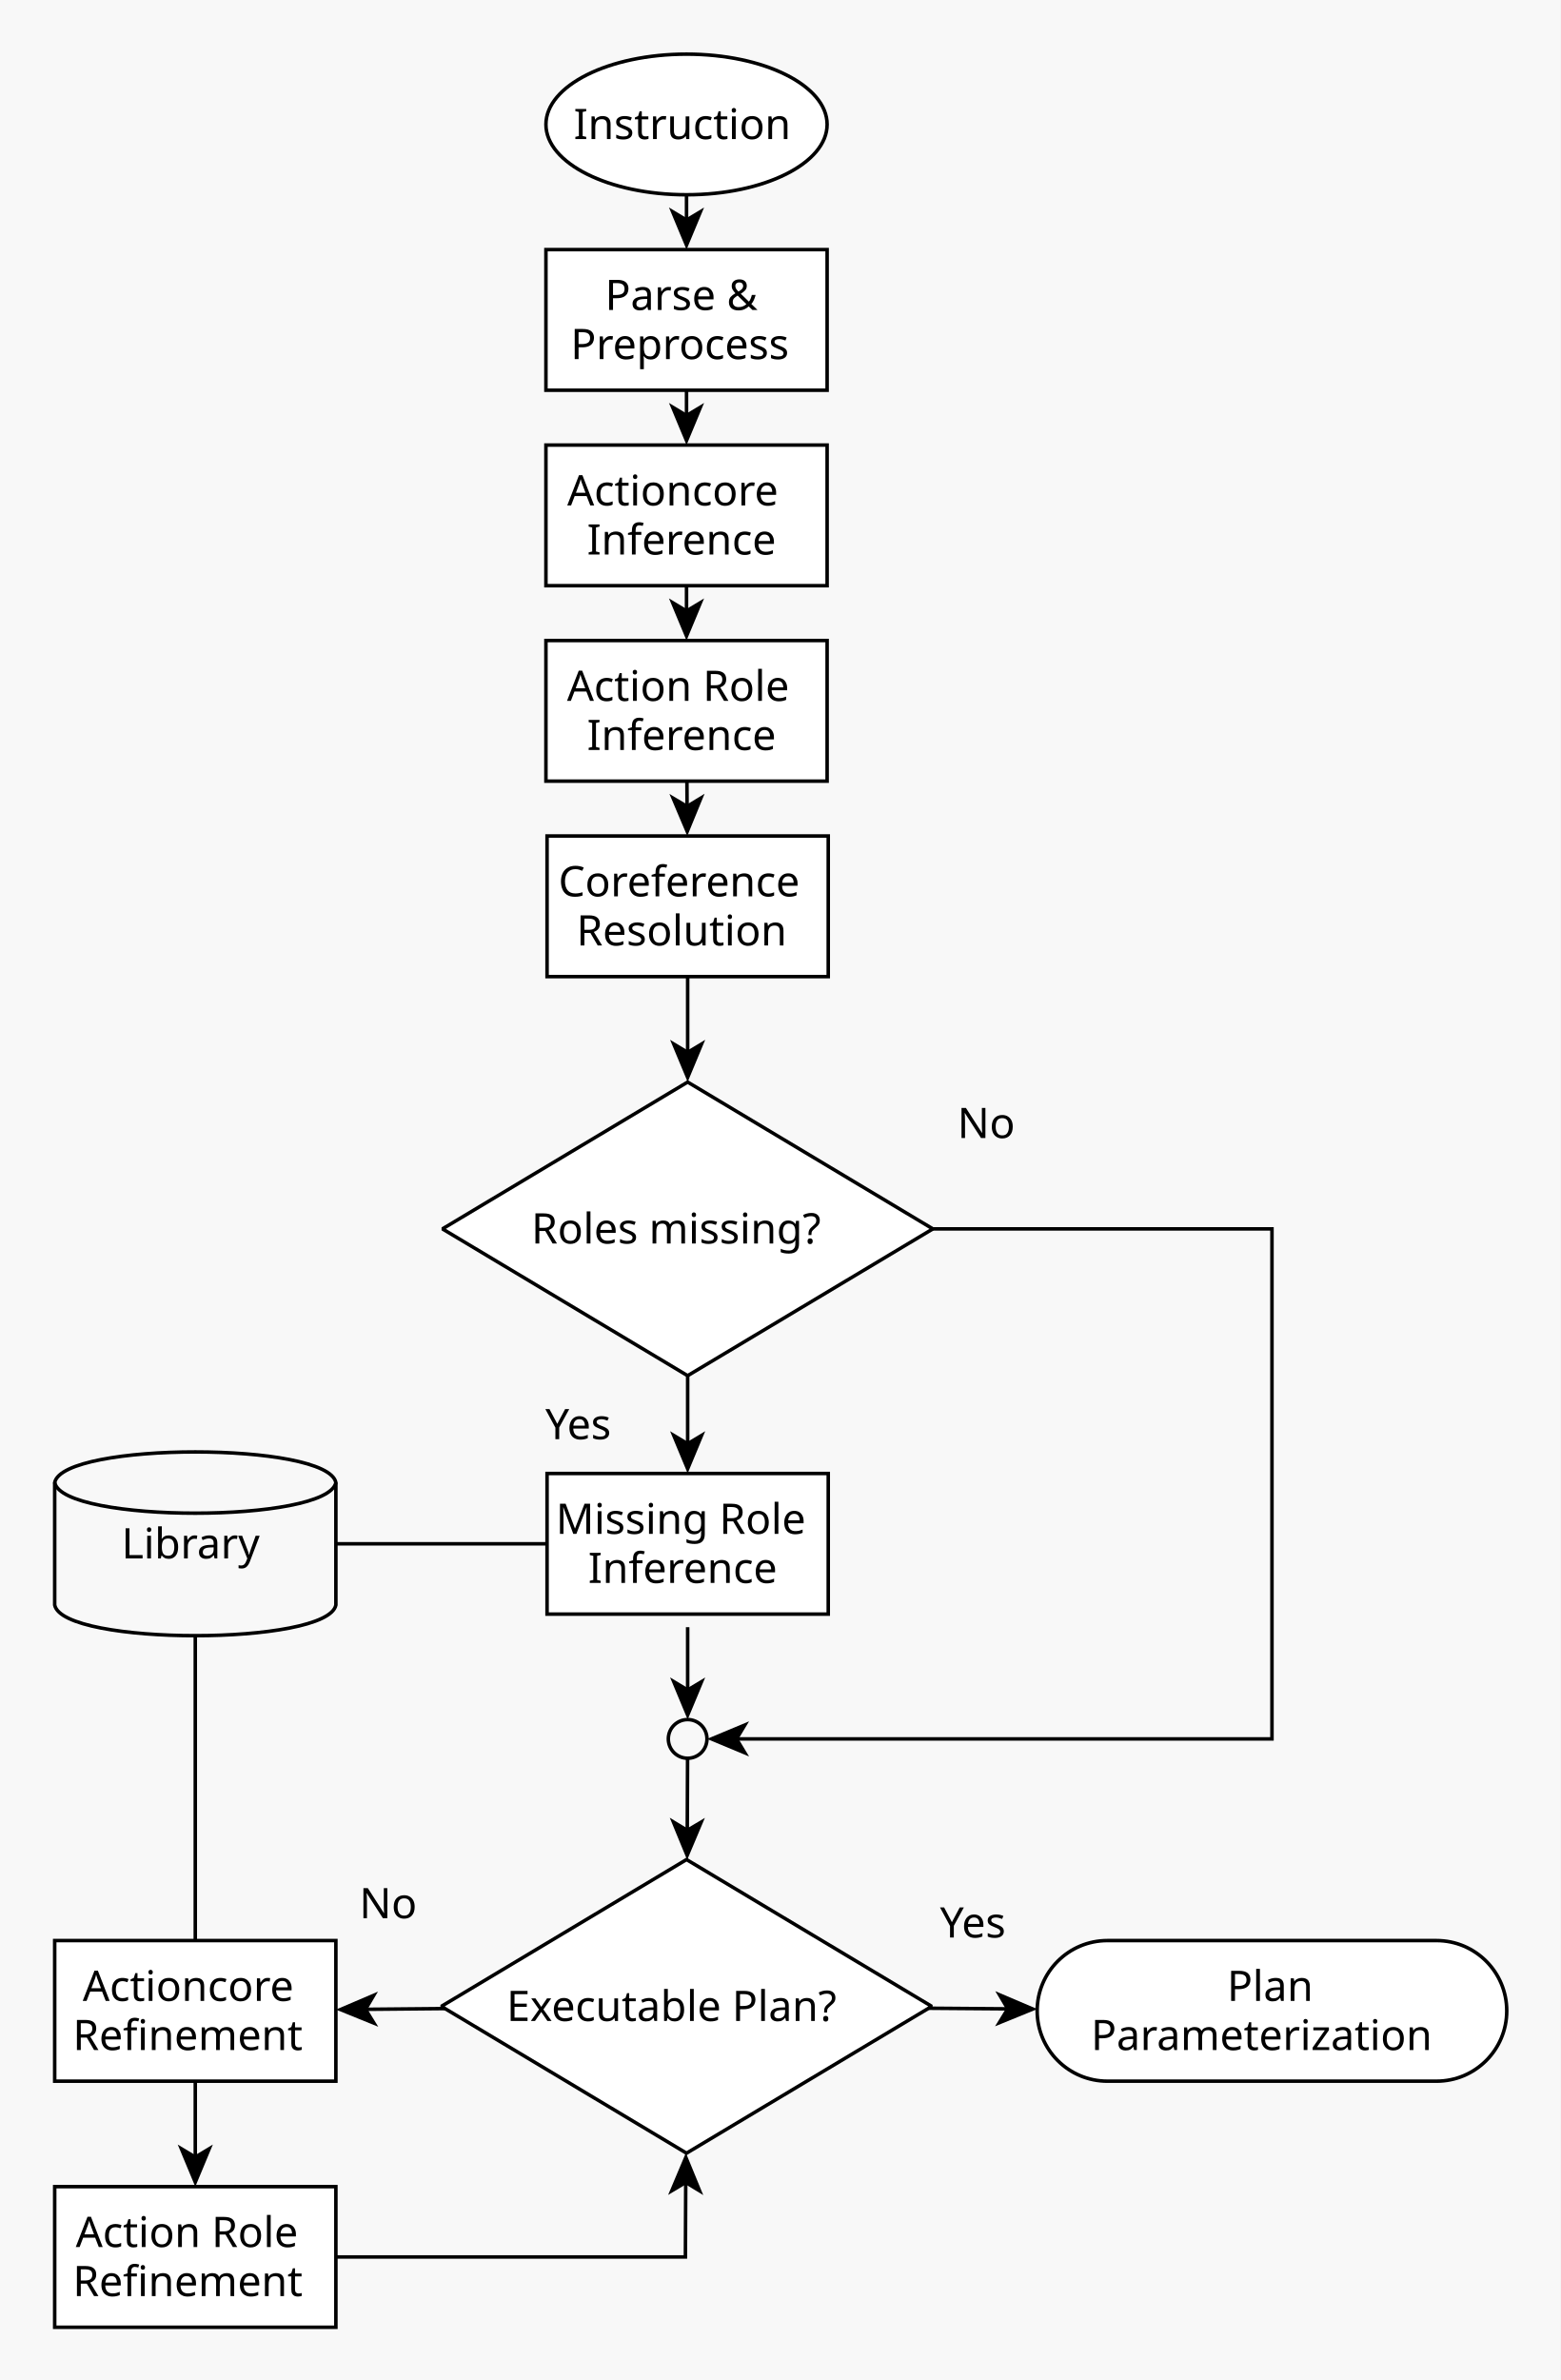
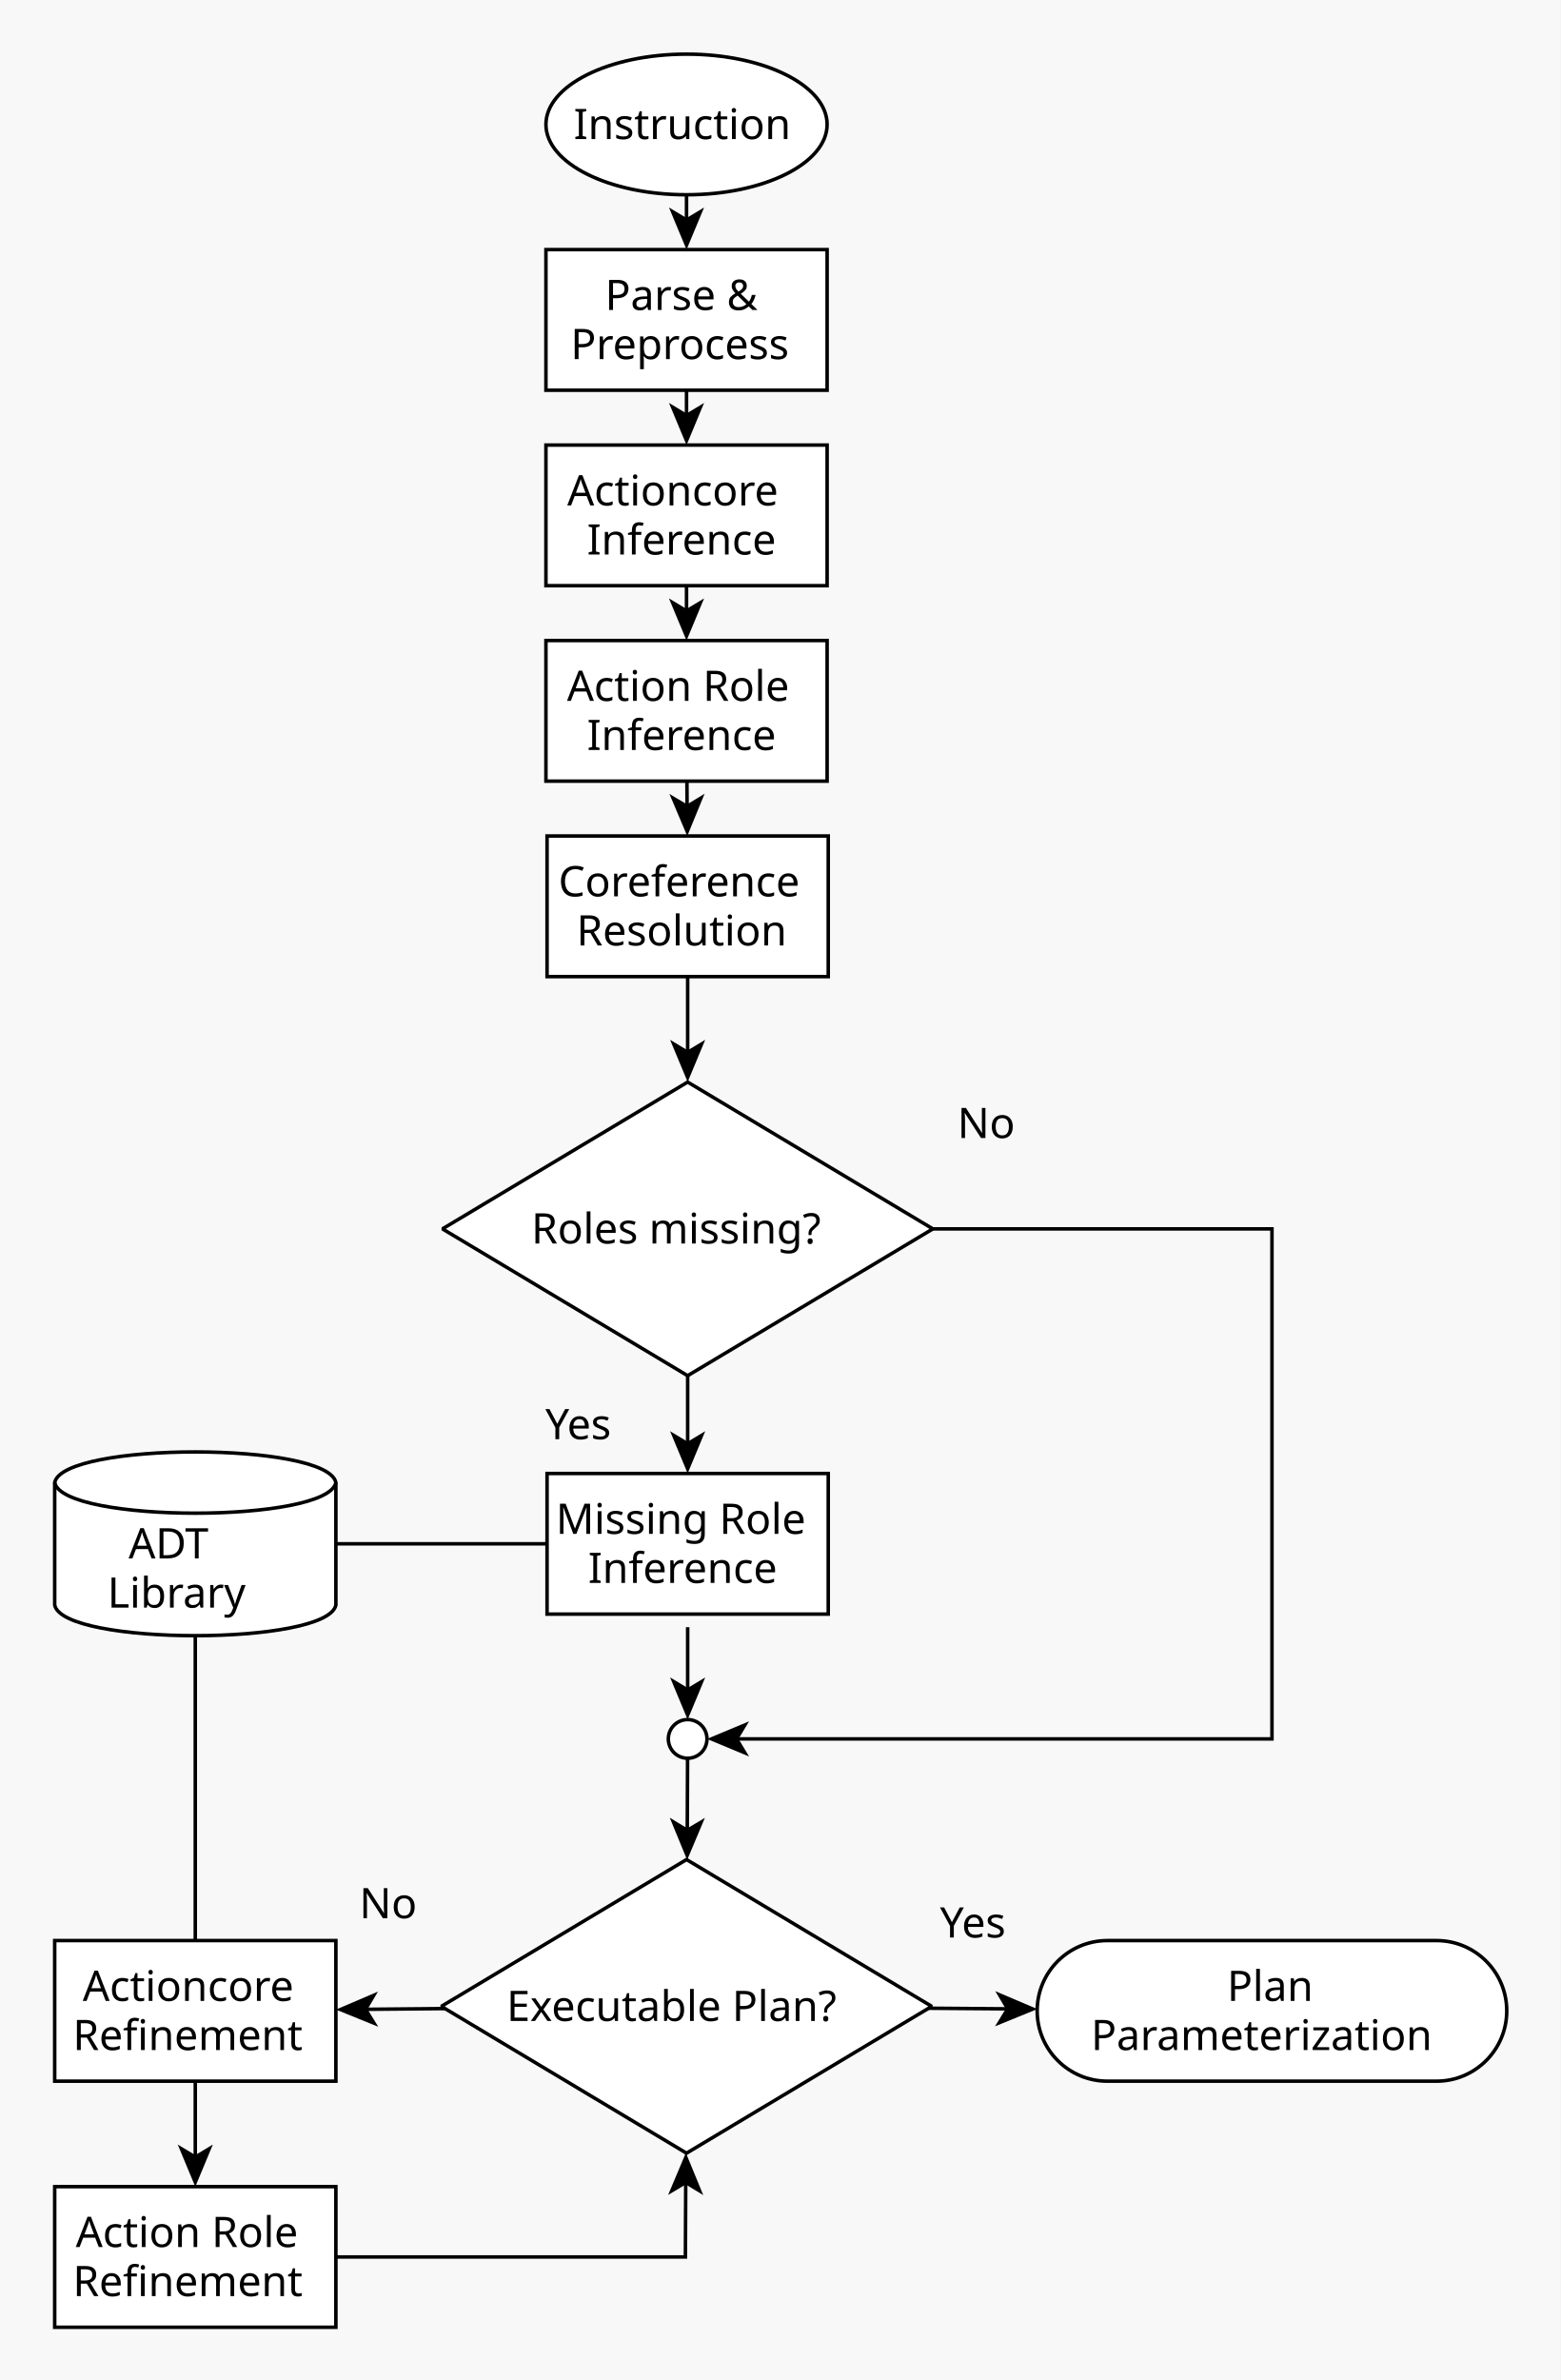
<svg xmlns="http://www.w3.org/2000/svg" fill-opacity="1" color-rendering="auto" color-interpolation="auto" text-rendering="auto" stroke="black" stroke-linecap="square" width="100%" height="100%" viewBox="0 0 444 677" stroke-miterlimit="10" shape-rendering="auto" stroke-opacity="1" fill="black" stroke-dasharray="none" font-weight="normal" stroke-width="1" font-family="'Dialog'" font-style="normal" stroke-linejoin="miter" font-size="12" stroke-dashoffset="0" image-rendering="auto">
  <defs id="genericDefs" />
  <g>
    <defs id="defs1">
      <clipPath clipPathUnits="userSpaceOnUse" id="clipPath1">
        <path d="M0 0 L444 0 L444 677 L0 677 L0 0 Z" />
      </clipPath>
      <clipPath clipPathUnits="userSpaceOnUse" id="clipPath2">
        <path d="M573 -88 L1017 -88 L1017 589 L573 589 L573 -88 Z" />
      </clipPath>
    </defs>
    <g fill="white" fill-opacity=".5" transform="translate(-573,88)" stroke="white">
      <rect x="573" width="444" height="677" y="-88" clip-path="url(#clipPath2)" stroke="none" />
    </g>
    <g fill="white" stroke-miterlimit="1.45" transform="matrix(1,0,0,1,-573,88)" stroke-linecap="butt" stroke="white">
      <ellipse id="init" rx="40" ry="20" clip-path="url(#clipPath2)" cx="768.32" cy="-52.6" stroke="none" />
      <ellipse clip-path="url(#clipPath2)" fill="none" rx="40" cx="768.32" ry="20" cy="-52.6" stroke="black" />
      <text x="736.208" y="-48.446" clip-path="url(#clipPath2)" fill="black" font-family="sans-serif" stroke="none" xml:space="preserve">Instruction</text>
    </g>
    <g fill="white" stroke-miterlimit="1.45" transform="matrix(1,0,0,1,-573,88)" stroke-linecap="butt" stroke="white">
      <path id="nl_parsing" d="M728.32 -17 L808.32 -17 L808.32 23 L728.32 23 Z" stroke="none" clip-path="url(#clipPath2)" />
      <path fill="none" d="M728.32 -17 L808.32 -17 L808.32 23 L728.32 23 Z" clip-path="url(#clipPath2)" stroke="black" />
      <text x="745.155" y="0.17" clip-path="url(#clipPath2)" fill="black" font-family="sans-serif" stroke="none" xml:space="preserve">Parse &amp;</text>
      <text x="735.355" y="14.139" clip-path="url(#clipPath2)" fill="black" font-family="sans-serif" stroke="none" xml:space="preserve">Preprocess</text>
    </g>
    <g fill="white" stroke-miterlimit="1.45" transform="matrix(1,0,0,1,-573,88)" stroke-linecap="butt" stroke="white">
      <path id="ac_recognition" d="M728.32 38.6 L808.32 38.6 L808.32 78.6 L728.32 78.6 Z" stroke="none" clip-path="url(#clipPath2)" />
      <path fill="none" d="M728.32 38.6 L808.32 38.6 L808.32 78.6 L728.32 78.6 Z" clip-path="url(#clipPath2)" stroke="black" />
      <text x="734.388" y="55.77" clip-path="url(#clipPath2)" fill="black" font-family="sans-serif" stroke="none" xml:space="preserve">Actioncore </text>
      <text x="739.993" y="69.739" clip-path="url(#clipPath2)" fill="black" font-family="sans-serif" stroke="none" xml:space="preserve">Inference</text>
    </g>
    <g fill="white" stroke-miterlimit="1.45" transform="matrix(1,0,0,1,-573,88)" stroke-linecap="butt" stroke="white">
      <path id="senses_and_roles" d="M728.32 94.2 L808.32 94.2 L808.32 134.2 L728.32 134.2 Z" stroke="none" clip-path="url(#clipPath2)" />
      <path fill="none" d="M728.32 94.2 L808.32 94.2 L808.32 134.2 L728.32 134.2 Z" clip-path="url(#clipPath2)" stroke="black" />
      <text x="734.318" y="111.37" clip-path="url(#clipPath2)" fill="black" font-family="sans-serif" stroke="none" xml:space="preserve">Action Role</text>
      <text x="739.993" y="125.339" clip-path="url(#clipPath2)" fill="black" font-family="sans-serif" stroke="none" xml:space="preserve">Inference</text>
    </g>
    <g fill="white" stroke-miterlimit="1.45" transform="matrix(1,0,0,1,-573,88)" stroke-linecap="butt" stroke="white">
      <path id="executable" d="M768.32 440.96 L838.08 482.72 L768.32 524.48 L698.56 482.72 Z" stroke="none" clip-path="url(#clipPath2)" />
      <path fill="none" d="M768.32 440.96 L838.08 482.72 L768.32 524.48 L698.56 482.72 Z" clip-path="url(#clipPath2)" stroke="black" />
      <text x="717.133" y="486.874" clip-path="url(#clipPath2)" fill="black" font-family="sans-serif" stroke="none" xml:space="preserve">Executable Plan?</text>
    </g>
    <g fill="white" stroke-miterlimit="1.45" transform="matrix(1,0,0,1,-573,88)" stroke-linecap="butt" stroke="white">
      <rect id="plan_generation" x="868.08" y="464" clip-path="url(#clipPath2)" width="133.6" rx="20" ry="20" height="40" stroke="none" />
      <rect x="868.08" y="464" clip-path="url(#clipPath2)" fill="none" width="133.6" rx="20" ry="20" height="40" stroke="black" />
      <text x="922.115" y="481.17" clip-path="url(#clipPath2)" fill="black" font-family="sans-serif" stroke="none" xml:space="preserve">Plan</text>
      <text x="883.408" y="495.139" clip-path="url(#clipPath2)" fill="black" font-family="sans-serif" stroke="none" xml:space="preserve">Parameterization</text>
    </g>
    <g fill="white" stroke-miterlimit="1.45" transform="matrix(1,0,0,1,-573,88)" stroke-linecap="butt" stroke="white">
      <path id="achieved_by" d="M588.56 464 L668.56 464 L668.56 504 L588.56 504 Z" stroke="none" clip-path="url(#clipPath2)" />
      <path fill="none" d="M588.56 464 L668.56 464 L668.56 504 L588.56 504 Z" clip-path="url(#clipPath2)" stroke="black" />
      <text x="596.536" y="481.17" clip-path="url(#clipPath2)" fill="black" font-family="sans-serif" stroke="none" xml:space="preserve">Actioncore</text>
      <text x="593.735" y="495.139" clip-path="url(#clipPath2)" fill="black" font-family="sans-serif" stroke="none" xml:space="preserve">Refinement</text>
    </g>
    <g fill="white" stroke-miterlimit="1.45" transform="matrix(1,0,0,1,-573,88)" stroke-linecap="butt" stroke="white">
      <path id="roles_transformation" d="M588.56 534 L668.56 534 L668.56 574 L588.56 574 Z" stroke="none" clip-path="url(#clipPath2)" />
      <path fill="none" d="M588.56 534 L668.56 534 L668.56 574 L588.56 574 Z" clip-path="url(#clipPath2)" stroke="black" />
      <text x="594.558" y="551.17" clip-path="url(#clipPath2)" fill="black" font-family="sans-serif" stroke="none" xml:space="preserve">Action Role</text>
      <text x="593.735" y="565.139" clip-path="url(#clipPath2)" fill="black" font-family="sans-serif" stroke="none" xml:space="preserve">Refinement</text>
    </g>
    <g stroke-linecap="butt" transform="matrix(1,0,0,1,-573,88)" stroke-miterlimit="1.45">
-       <path id="library" fill="none" d="M588.56 333.718 C590.96 322.103 666.16 322.103 668.56 333.718 L668.56 368.562 C666.16 380.177 590.96 380.177 588.56 368.562 Z" clip-path="url(#clipPath2)" />
+       <path id="library" fill="white" d="M588.56 333.718 C590.96 322.103 666.16 322.103 668.56 333.718 L668.56 368.562 C666.16 380.177 590.96 380.177 588.56 368.562 Z" clip-path="url(#clipPath2)" />
      <path fill="none" d="M668.56 333.718 C666.16 345.333 590.96 345.333 588.56 333.718" clip-path="url(#clipPath2)" />
-       <text x="607.581" xml:space="preserve" y="355.294" clip-path="url(#clipPath2)" font-family="sans-serif" stroke="none">Library</text>
+       <text x="609.581" xml:space="preserve" y="355.294" clip-path="url(#clipPath2)" font-family="sans-serif" stroke="none">ADT</text>
+       <text x="603.581" xml:space="preserve" y="369.294" clip-path="url(#clipPath2)" font-family="sans-serif" stroke="none">Library</text>
    </g>
    <g fill="white" stroke-miterlimit="1.45" transform="matrix(1,0,0,1,-573,88)" stroke-linecap="butt" stroke="white">
      <path id="role_look_up" d="M728.64 331.14 L808.64 331.14 L808.64 371.14 L728.64 371.14 Z" stroke="none" clip-path="url(#clipPath2)" />
      <path fill="none" d="M728.64 331.14 L808.64 331.14 L808.64 371.14 L728.64 371.14 Z" clip-path="url(#clipPath2)" stroke="black" />
      <text x="731.16" y="348.31" clip-path="url(#clipPath2)" fill="black" font-family="sans-serif" stroke="none" xml:space="preserve">Missing Role</text>
      <text x="740.313" y="362.279" clip-path="url(#clipPath2)" fill="black" font-family="sans-serif" stroke="none" xml:space="preserve">Inference</text>
    </g>
    <g fill="white" stroke-miterlimit="1.45" transform="matrix(1,0,0,1,-573,88)" stroke-linecap="butt" stroke="white">
      <path id="coref_resolution" d="M728.64 149.8 L808.64 149.8 L808.64 189.8 L728.64 189.8 Z" stroke="none" clip-path="url(#clipPath2)" />
      <path fill="none" d="M728.64 149.8 L808.64 149.8 L808.64 189.8 L728.64 189.8 Z" clip-path="url(#clipPath2)" stroke="black" />
      <text x="731.867" y="166.97" clip-path="url(#clipPath2)" fill="black" font-family="sans-serif" stroke="none" xml:space="preserve">Coreference</text>
      <text x="737.02" y="180.939" clip-path="url(#clipPath2)" fill="black" font-family="sans-serif" stroke="none" xml:space="preserve">Resolution</text>
    </g>
    <g fill="white" stroke-miterlimit="1.45" transform="matrix(1,0,0,1,-573,88)" stroke-linecap="butt" stroke="white">
      <path id="missingroles" d="M768.64 219.8 L838.4 261.56 L768.64 303.32 L698.88 261.56 Z" stroke="none" clip-path="url(#clipPath2)" />
      <path fill="none" d="M768.64 219.8 L838.4 261.56 L768.64 303.32 L698.88 261.56 Z" clip-path="url(#clipPath2)" stroke="black" />
      <text x="724.182" y="265.714" clip-path="url(#clipPath2)" fill="black" font-family="sans-serif" stroke="none" xml:space="preserve">Roles missing?</text>
    </g>
    <g stroke-linecap="butt" transform="matrix(1,0,0,1,-573,88)" stroke-miterlimit="1.45">
-       <circle class="flowcircle" fill="none" r="5.5" clip-path="url(#clipPath2)" cx="768.64" cy="406.64" />
+       <circle class="flowcircle" fill="white" r="5.5" clip-path="url(#clipPath2)" cx="768.64" cy="406.64" />
    </g>
    <g stroke-linecap="butt" transform="matrix(1,0,0,1,-573,88)" stroke-miterlimit="1.45">
      <path fill="none" d="M768.32 -32.592 L768.32 -24.985" clip-path="url(#clipPath2)" />
    </g>
    <g stroke-linecap="butt" transform="matrix(1,0,0,1,-573,88)" stroke-miterlimit="1.45">
      <path d="M768.32 -16.985 L773.32 -28.985 L768.32 -25.985 L763.32 -28.985 Z" stroke="none" clip-path="url(#clipPath2)" />
      <path fill="none" d="M768.32 23.008 L768.32 30.614" clip-path="url(#clipPath2)" />
      <path d="M768.32 38.614 L773.32 26.614 L768.32 29.614 L763.32 26.614 Z" clip-path="url(#clipPath2)" stroke="none" />
      <path fill="none" d="M768.32 78.608 L768.32 86.215" clip-path="url(#clipPath2)" />
      <path d="M768.32 94.215 L773.32 82.215 L768.32 85.215 L763.32 82.215 Z" clip-path="url(#clipPath2)" stroke="none" />
      <path fill="none" d="M837.164 483.249 L860.13 483.426" clip-path="url(#clipPath2)" />
      <path d="M868.13 483.487 L856.169 478.395 L859.13 483.418 L856.092 488.395 Z" clip-path="url(#clipPath2)" stroke="none" />
      <text x="840.428" xml:space="preserve" y="463.127" clip-path="url(#clipPath2)" font-family="sans-serif" stroke="none">Yes</text>
      <path fill="none" d="M699.634 483.349 L676.574 483.56" clip-path="url(#clipPath2)" />
      <path d="M668.574 483.634 L680.619 488.523 L677.573 483.551 L680.528 478.524 Z" clip-path="url(#clipPath2)" stroke="none" />
      <text x="675.242" xml:space="preserve" y="457.651" clip-path="url(#clipPath2)" font-family="sans-serif" stroke="none">No</text>
      <path fill="none" d="M628.56 503.995 L628.56 526.027" clip-path="url(#clipPath2)" />
      <path d="M628.56 534.027 L633.56 522.027 L628.56 525.027 L623.56 522.027 Z" clip-path="url(#clipPath2)" stroke="none" />
      <path fill="none" d="M668.561 554 L768 554 L768.097 532.381" clip-path="url(#clipPath2)" />
      <path d="M768.133 524.381 L763.079 536.359 L768.092 533.381 L773.079 536.404 Z" clip-path="url(#clipPath2)" stroke="none" />
      <path fill="none" d="M628.56 463.987 L628.56 377.285" clip-path="url(#clipPath2)" />
      <path fill="none" d="M728.661 351.14 L668.591 351.14" clip-path="url(#clipPath2)" />
      <path fill="none" d="M768.435 134.208 L768.479 141.815" clip-path="url(#clipPath2)" />
      <path d="M768.525 149.815 L773.456 137.786 L768.473 140.815 L763.456 137.843 Z" clip-path="url(#clipPath2)" stroke="none" />
      <path fill="none" d="M768.64 189.828 L768.64 211.774" clip-path="url(#clipPath2)" />
      <path d="M768.64 219.774 L773.64 207.774 L768.64 210.774 L763.64 207.774 Z" clip-path="url(#clipPath2)" stroke="none" />
      <path fill="none" d="M768.64 303.332 L768.64 323.111" clip-path="url(#clipPath2)" />
      <path d="M768.64 331.111 L773.64 319.111 L768.64 322.111 L763.64 319.111 Z" clip-path="url(#clipPath2)" stroke="none" />
      <text x="728.158" xml:space="preserve" y="321.384" clip-path="url(#clipPath2)" font-family="sans-serif" stroke="none">Yes</text>
      <path fill="none" d="M768.64 374.858 L768.64 393.146" clip-path="url(#clipPath2)" />
      <path d="M768.64 401.146 L773.64 389.146 L768.64 392.146 L763.64 389.146 Z" clip-path="url(#clipPath2)" stroke="none" />
      <path fill="none" d="M838.407 261.56 L934.88 261.56 L934.88 406.64 L782.119 406.64" clip-path="url(#clipPath2)" />
      <path d="M774.119 406.64 L786.119 411.64 L783.119 406.64 L786.119 401.64 Z" clip-path="url(#clipPath2)" stroke="none" />
      <text x="845.4" xml:space="preserve" y="235.714" clip-path="url(#clipPath2)" font-family="sans-serif" stroke="none">No</text>
      <path fill="none" d="M768.617 412.175 L768.529 433.075" clip-path="url(#clipPath2)" />
      <path d="M768.495 441.075 L773.546 429.096 L768.533 432.075 L763.546 429.054 Z" clip-path="url(#clipPath2)" stroke="none" />
    </g>
  </g>
</svg>
